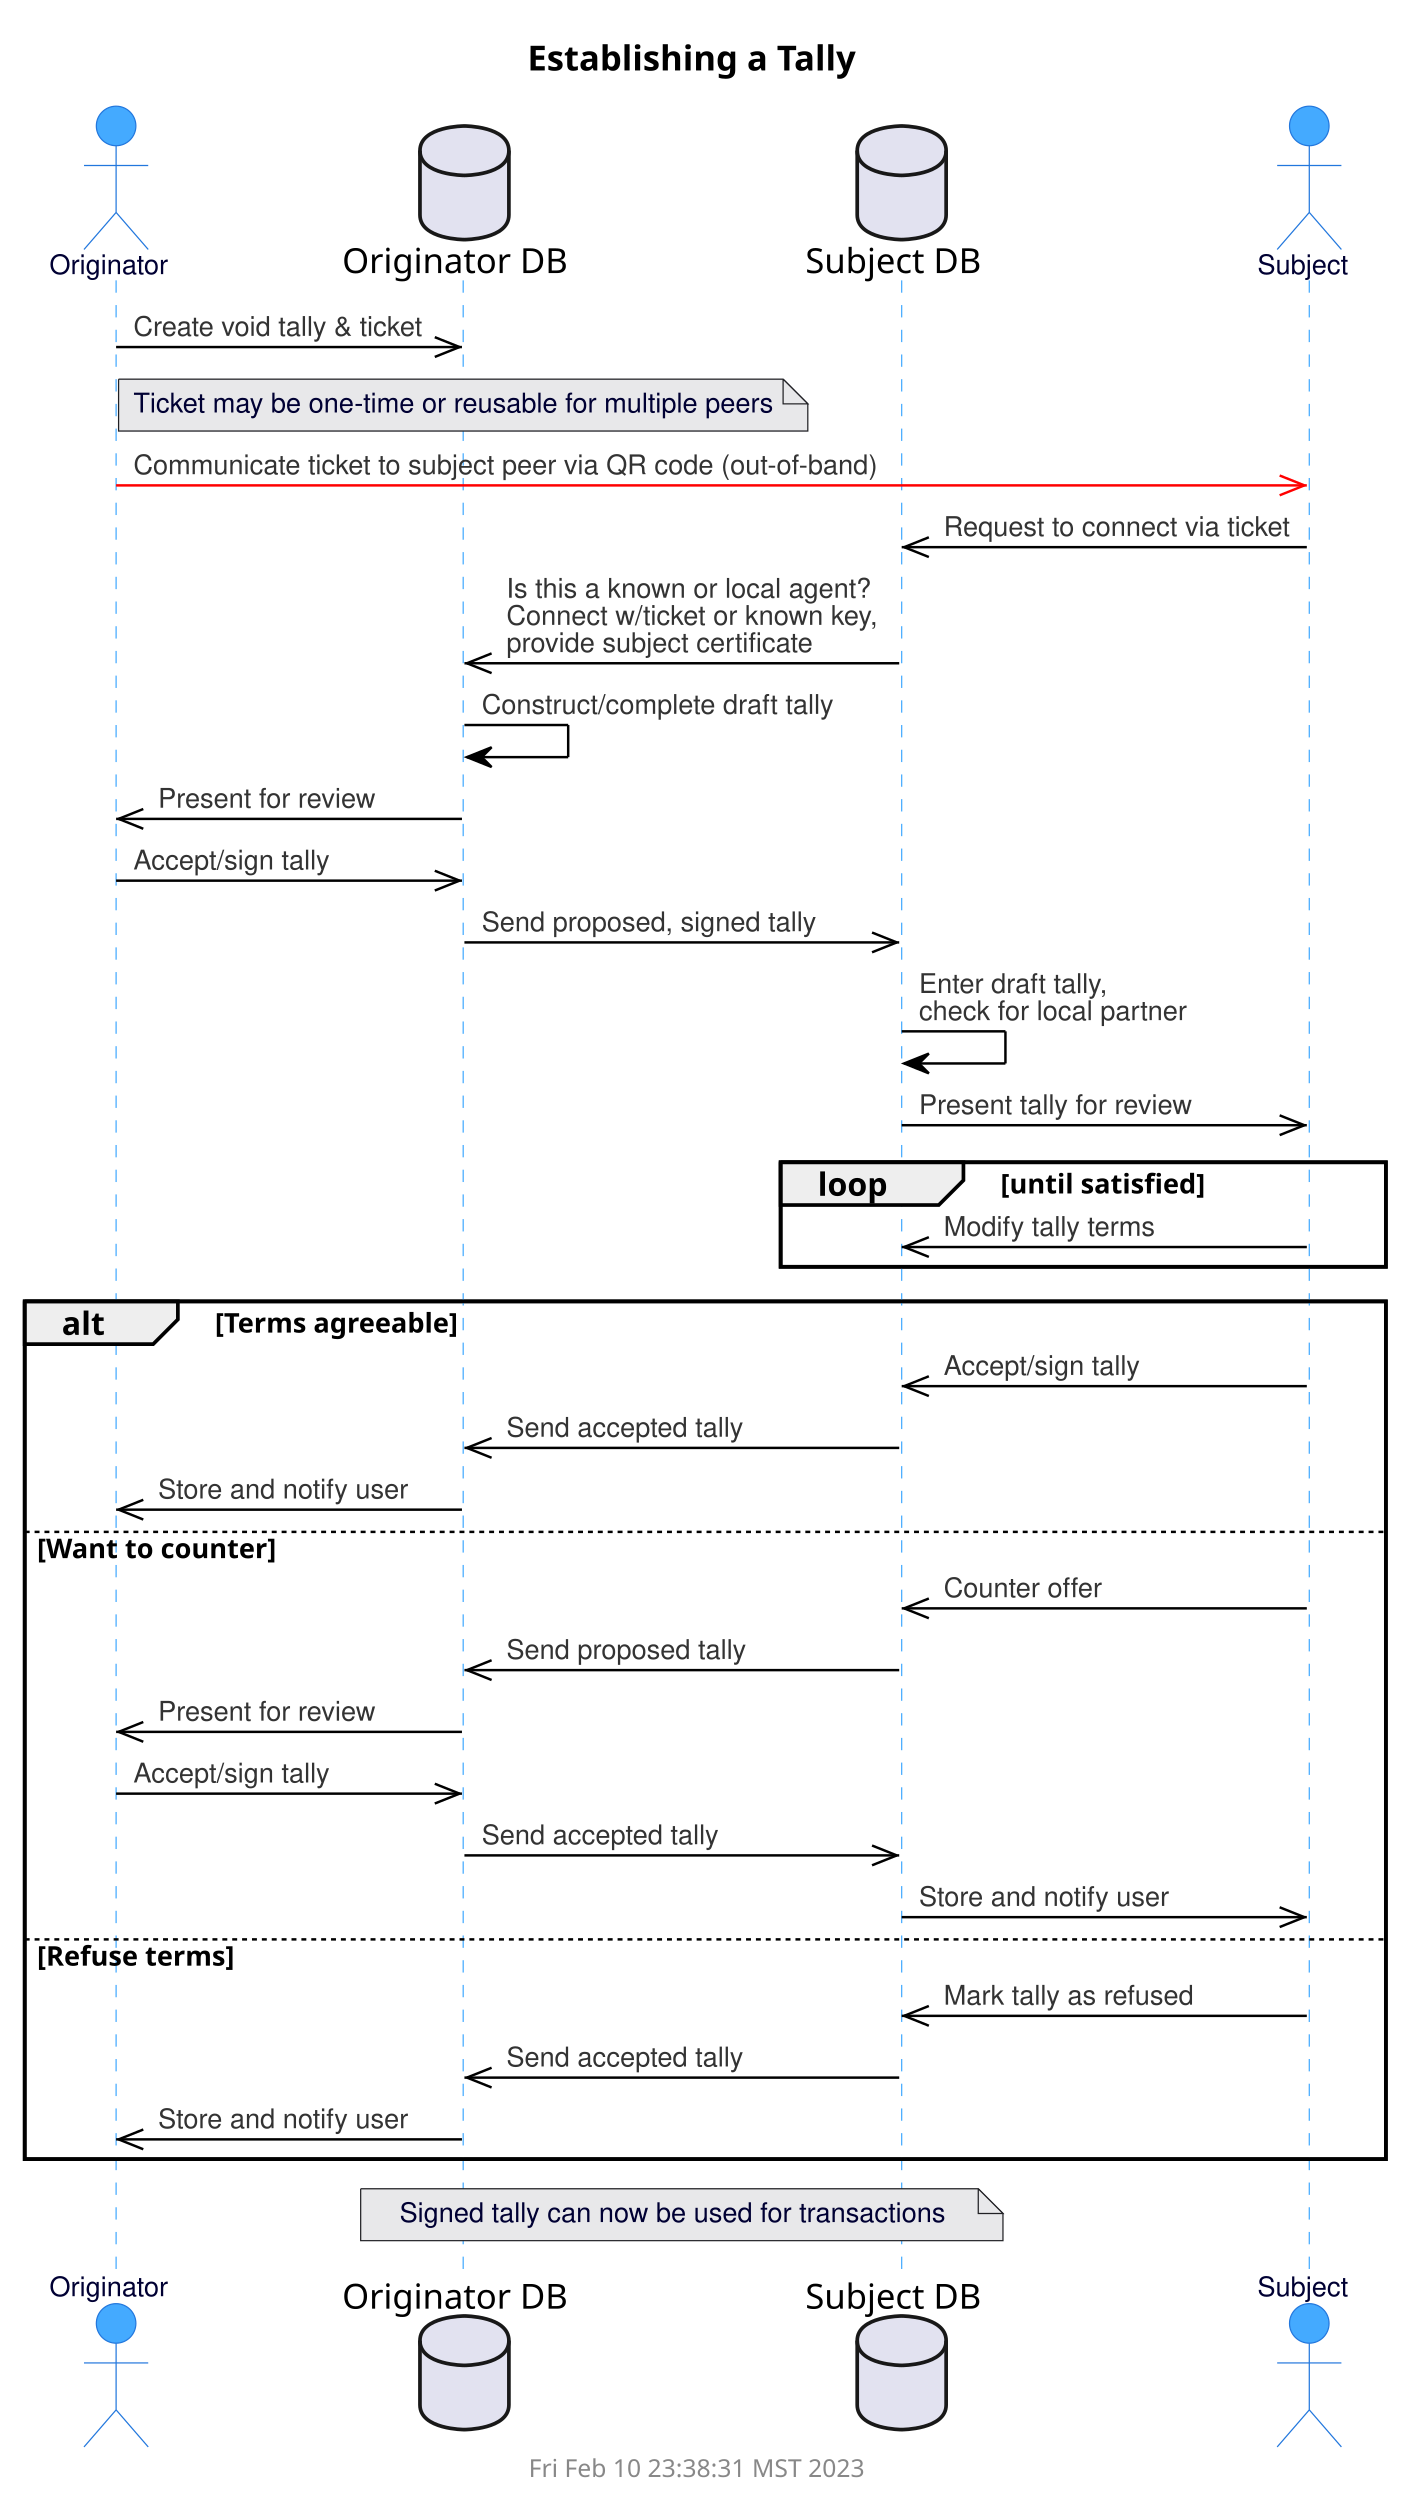
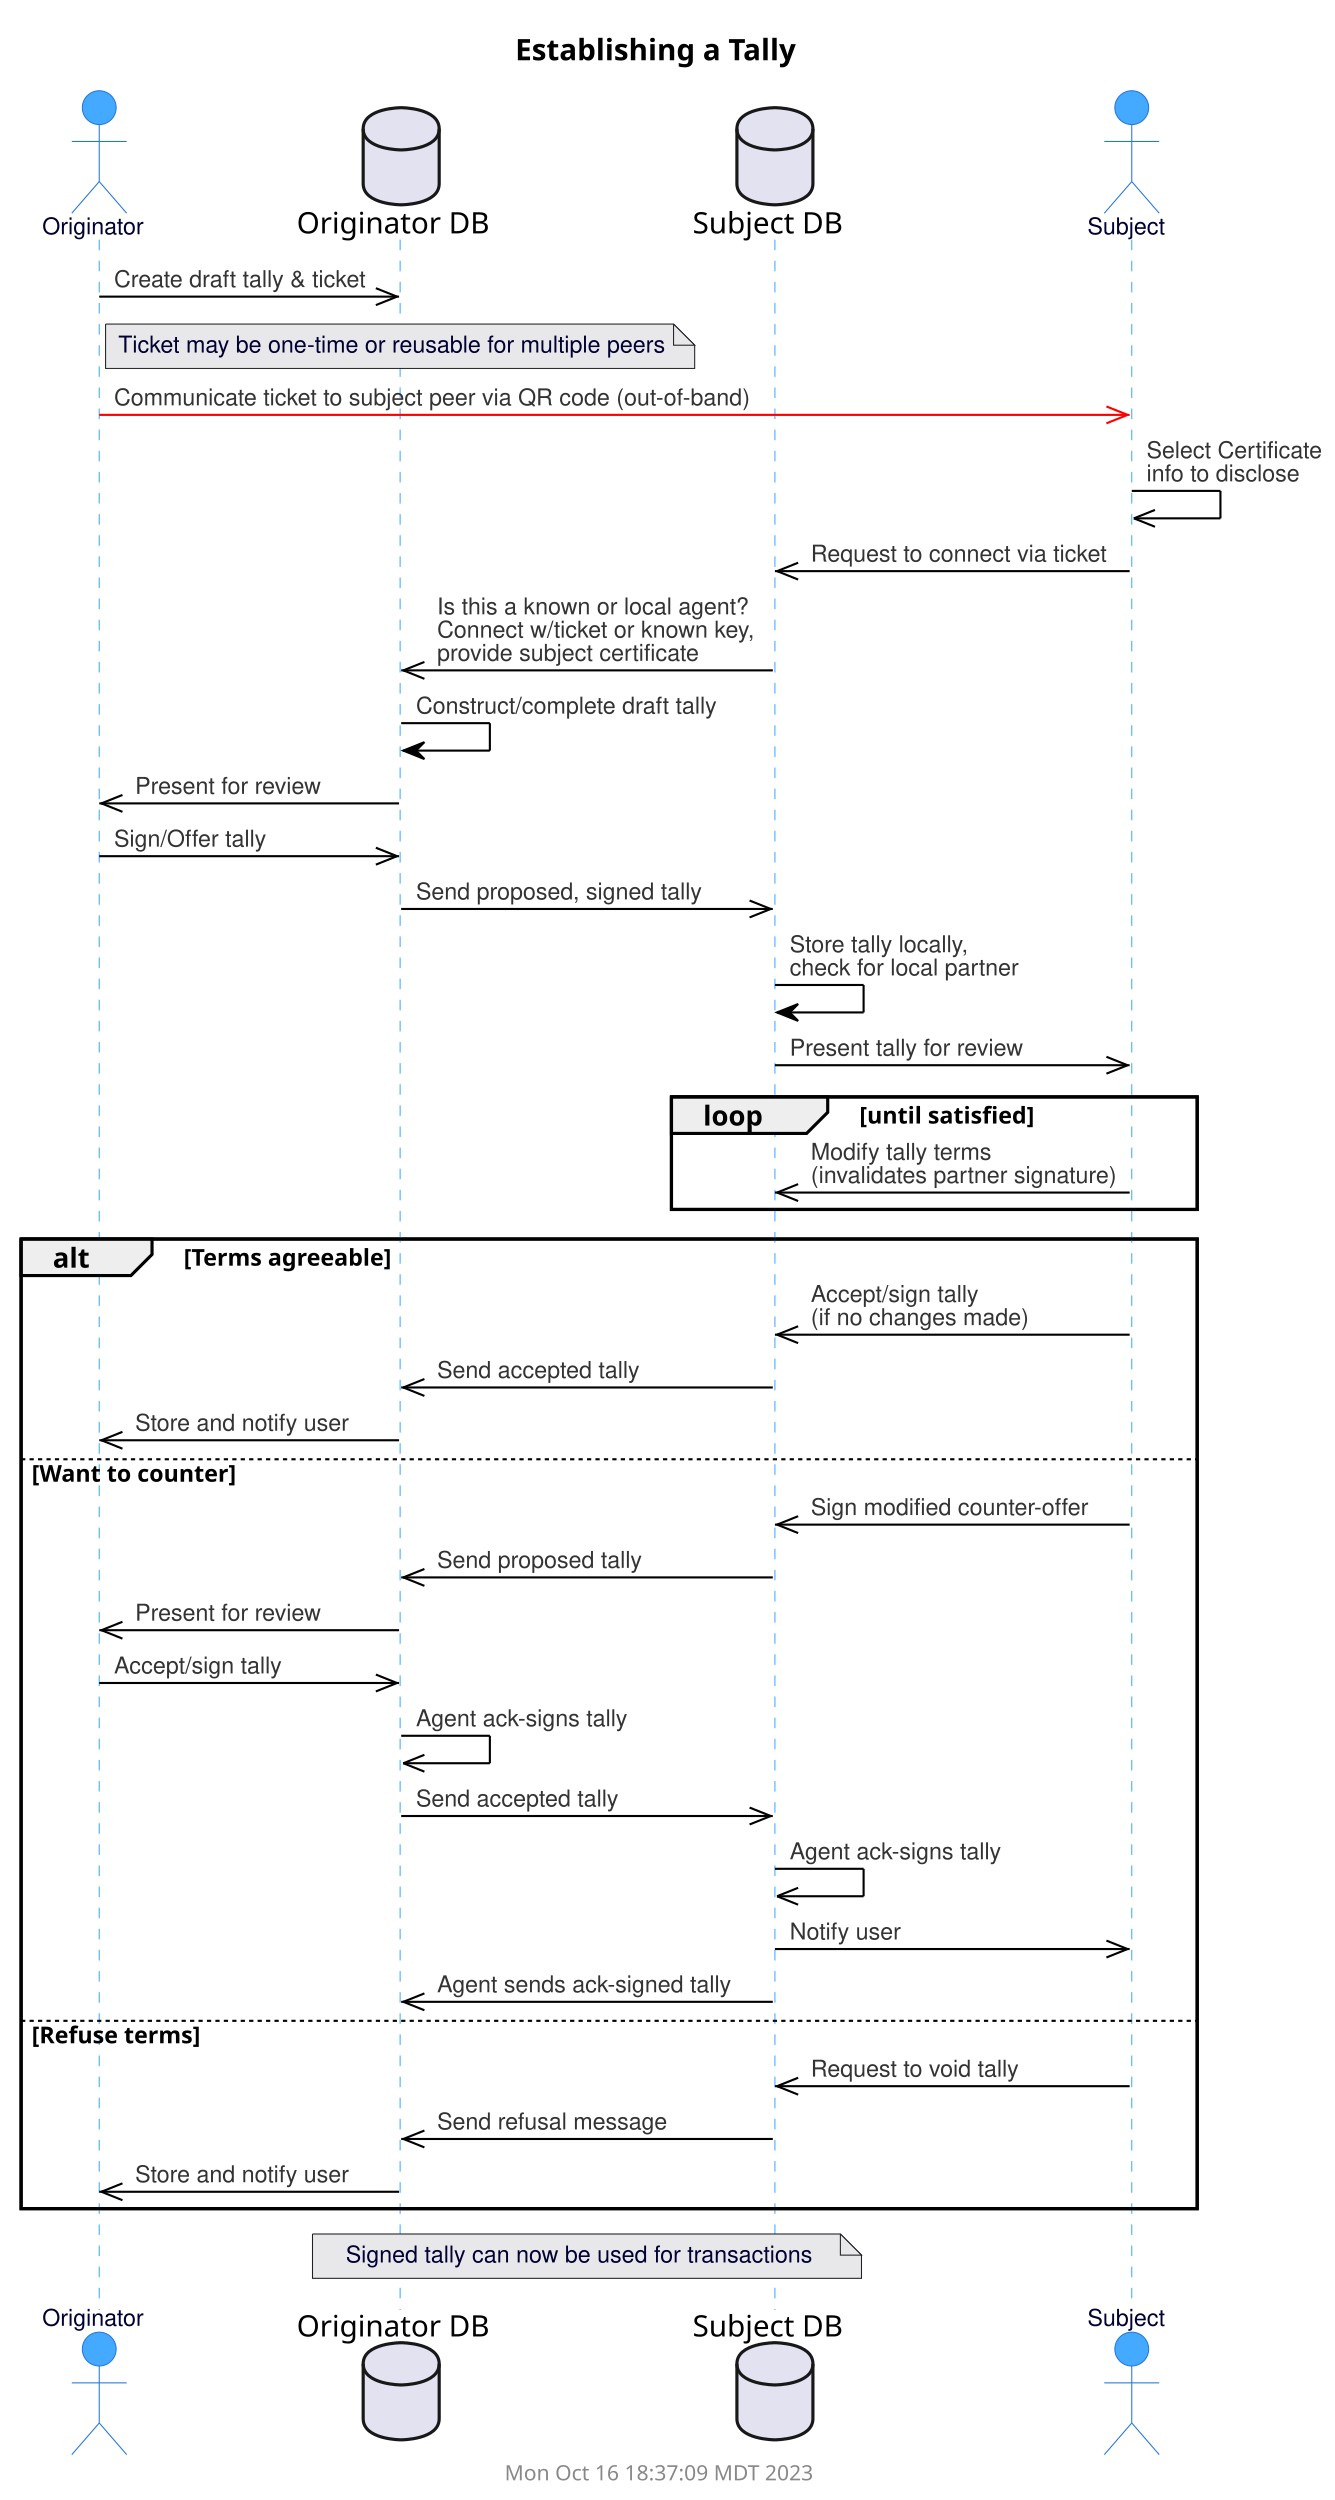
- <svg xmlns="http://www.w3.org/2000/svg" contentStyleType="text/css" height="1012px" preserveAspectRatio="none" style="width:568px;height:1012px;background:#FFFFFF;" version="1.1" viewBox="0 0 568 1012" width="568px" zoomAndPan="magnify">
+ <svg xmlns="http://www.w3.org/2000/svg" contentStyleType="text/css" height="1184px" preserveAspectRatio="none" style="width:632px;height:1184px;background:#FFFFFF;" version="1.1" viewBox="0 0 632 1184" width="632px" zoomAndPan="magnify">
  <defs />
  <g>
-     <text fill="#000000" font-family="sans-serif" font-size="14" font-weight="bold" lengthAdjust="spacing" textLength="143" x="213.5" y="28.535">Establishing a Tally</text>
-     <rect fill="none" height="42.31" style="stroke:#000000;stroke-width:1.5;" width="245" x="316" y="470.488" />
-     <rect fill="none" height="347.221" style="stroke:#000000;stroke-width:1.5;" width="551" x="10" y="526.799" />
-     <line style="stroke:#44AAFF;stroke-width:0.5;stroke-dasharray:5.0,5.0;" x1="47" x2="47" y1="113.488" y2="922.019" />
-     <line style="stroke:#44AAFF;stroke-width:0.5;stroke-dasharray:5.0,5.0;" x1="187.5" x2="187.5" y1="113.488" y2="922.019" />
-     <line style="stroke:#44AAFF;stroke-width:0.5;stroke-dasharray:5.0,5.0;" x1="365" x2="365" y1="113.488" y2="922.019" />
-     <line style="stroke:#44AAFF;stroke-width:0.5;stroke-dasharray:5.0,5.0;" x1="530" x2="530" y1="113.488" y2="922.019" />
+     <text fill="#000000" font-family="sans-serif" font-size="14" font-weight="bold" lengthAdjust="spacing" textLength="143" x="244" y="28.535">Establishing a Tally</text>
+     <rect fill="none" height="53.31" style="stroke:#000000;stroke-width:1.5;" width="249" x="318" y="519.488" />
+     <rect fill="none" height="459.221" style="stroke:#000000;stroke-width:1.5;" width="557" x="10" y="586.799" />
+     <line style="stroke:#44AAFF;stroke-width:0.5;stroke-dasharray:5.0,5.0;" x1="47" x2="47" y1="113.488" y2="1094.02" />
+     <line style="stroke:#44AAFF;stroke-width:0.5;stroke-dasharray:5.0,5.0;" x1="189.5" x2="189.5" y1="113.488" y2="1094.02" />
+     <line style="stroke:#44AAFF;stroke-width:0.5;stroke-dasharray:5.0,5.0;" x1="367" x2="367" y1="113.488" y2="1094.02" />
+     <line style="stroke:#44AAFF;stroke-width:0.5;stroke-dasharray:5.0,5.0;" x1="536" x2="536" y1="113.488" y2="1094.02" />
    <text fill="#000033" font-family="Helvetica" font-size="11" lengthAdjust="spacing" textLength="48" x="20" y="110.959">Originator</text>
    <ellipse cx="47" cy="50.988" fill="#44AAFF" rx="8" ry="8" style="stroke:#2277DD;stroke-width:0.5;" />
    <path d="M47,58.988 L47,85.988 M34,66.988 L60,66.988 M47,85.988 L34,100.988 M47,85.988 L60,100.988 " fill="none" style="stroke:#2277DD;stroke-width:0.5;" />
-     <text fill="#000033" font-family="Helvetica" font-size="11" lengthAdjust="spacing" textLength="48" x="20" y="929.49">Originator</text>
-     <ellipse cx="47" cy="940.519" fill="#44AAFF" rx="8" ry="8" style="stroke:#2277DD;stroke-width:0.5;" />
-     <path d="M47,948.519 L47,975.519 M34,956.519 L60,956.519 M47,975.519 L34,990.519 M47,975.519 L60,990.519 " fill="none" style="stroke:#2277DD;stroke-width:0.5;" />
-     <text fill="#000000" font-family="sans-serif" font-size="14" lengthAdjust="spacing" textLength="93" x="138.5" y="110.535">Originator DB</text>
-     <path d="M170,61 C170,51 188,51 188,51 C188,51 206,51 206,61 L206,87 C206,97 188,97 188,97 C188,97 170,97 170,87 L170,61 " fill="#E2E2F0" style="stroke:#181818;stroke-width:1.5;" />
-     <path d="M170,61 C170,71 188,71 188,71 C188,71 206,71 206,61 " fill="none" style="stroke:#181818;stroke-width:1.5;" />
-     <text fill="#000000" font-family="sans-serif" font-size="14" lengthAdjust="spacing" textLength="93" x="138.5" y="934.555">Originator DB</text>
-     <path d="M170,947.508 C170,937.508 188,937.508 188,937.508 C188,937.508 206,937.508 206,947.508 L206,973.508 C206,983.508 188,983.508 188,983.508 C188,983.508 170,983.508 170,973.508 L170,947.508 " fill="#E2E2F0" style="stroke:#181818;stroke-width:1.5;" />
-     <path d="M170,947.508 C170,957.508 188,957.508 188,957.508 C188,957.508 206,957.508 206,947.508 " fill="none" style="stroke:#181818;stroke-width:1.5;" />
-     <text fill="#000000" font-family="sans-serif" font-size="14" lengthAdjust="spacing" textLength="72" x="326" y="110.535">Subject DB</text>
-     <path d="M347,61 C347,51 365,51 365,51 C365,51 383,51 383,61 L383,87 C383,97 365,97 365,97 C365,97 347,97 347,87 L347,61 " fill="#E2E2F0" style="stroke:#181818;stroke-width:1.5;" />
-     <path d="M347,61 C347,71 365,71 365,71 C365,71 383,71 383,61 " fill="none" style="stroke:#181818;stroke-width:1.5;" />
-     <text fill="#000000" font-family="sans-serif" font-size="14" lengthAdjust="spacing" textLength="72" x="326" y="934.555">Subject DB</text>
-     <path d="M347,947.508 C347,937.508 365,937.508 365,937.508 C365,937.508 383,937.508 383,947.508 L383,973.508 C383,983.508 365,983.508 365,983.508 C365,983.508 347,983.508 347,973.508 L347,947.508 " fill="#E2E2F0" style="stroke:#181818;stroke-width:1.5;" />
-     <path d="M347,947.508 C347,957.508 365,957.508 365,957.508 C365,957.508 383,957.508 383,947.508 " fill="none" style="stroke:#181818;stroke-width:1.5;" />
-     <text fill="#000033" font-family="Helvetica" font-size="11" lengthAdjust="spacing" textLength="36" x="509" y="110.959">Subject</text>
-     <ellipse cx="530" cy="50.988" fill="#44AAFF" rx="8" ry="8" style="stroke:#2277DD;stroke-width:0.5;" />
-     <path d="M530,58.988 L530,85.988 M517,66.988 L543,66.988 M530,85.988 L517,100.988 M530,85.988 L543,100.988 " fill="none" style="stroke:#2277DD;stroke-width:0.5;" />
-     <text fill="#000033" font-family="Helvetica" font-size="11" lengthAdjust="spacing" textLength="36" x="509" y="929.49">Subject</text>
-     <ellipse cx="530" cy="940.519" fill="#44AAFF" rx="8" ry="8" style="stroke:#2277DD;stroke-width:0.5;" />
-     <path d="M530,948.519 L530,975.519 M517,956.519 L543,956.519 M530,975.519 L517,990.519 M530,975.519 L543,990.519 " fill="none" style="stroke:#2277DD;stroke-width:0.5;" />
-     <line style="stroke:#000000;stroke-width:1.0;" x1="186" x2="176" y1="140.488" y2="136.488" />
-     <line style="stroke:#000000;stroke-width:1.0;" x1="186" x2="176" y1="140.488" y2="144.488" />
-     <line style="stroke:#000000;stroke-width:1.0;" x1="47" x2="187" y1="140.488" y2="140.488" />
-     <text fill="#333333" font-family="Helvetica" font-size="11" lengthAdjust="spacing" textLength="117" x="54" y="135.958">Create void tally &amp; ticket</text>
-     <path d="M48,153.488 L48,174.488 L327,174.488 L327,163.488 L317,153.488 L48,153.488 " fill="#E8E8EA" style="stroke:#202024;stroke-width:0.5;" />
-     <path d="M317,153.488 L317,163.488 L327,163.488 L317,153.488 " fill="#E8E8EA" style="stroke:#202024;stroke-width:0.5;" />
-     <text fill="#000033" font-family="Helvetica" font-size="11" lengthAdjust="spacing" textLength="258" x="54" y="166.958">Ticket may be one-time or reusable for multiple peers</text>
-     <line style="stroke:#FF0000;stroke-width:1.0;" x1="528" x2="518" y1="196.488" y2="192.488" />
-     <line style="stroke:#FF0000;stroke-width:1.0;" x1="528" x2="518" y1="196.488" y2="200.488" />
-     <line style="stroke:#FF0000;stroke-width:1.0;" x1="47" x2="529" y1="196.488" y2="196.488" />
+     <text fill="#000033" font-family="Helvetica" font-size="11" lengthAdjust="spacing" textLength="48" x="20" y="1101.49">Originator</text>
+     <ellipse cx="47" cy="1112.52" fill="#44AAFF" rx="8" ry="8" style="stroke:#2277DD;stroke-width:0.5;" />
+     <path d="M47,1120.52 L47,1147.52 M34,1128.52 L60,1128.52 M47,1147.52 L34,1162.52 M47,1147.52 L60,1162.52 " fill="none" style="stroke:#2277DD;stroke-width:0.5;" />
+     <text fill="#000000" font-family="sans-serif" font-size="14" lengthAdjust="spacing" textLength="93" x="140.5" y="110.535">Originator DB</text>
+     <path d="M172,61 C172,51 190,51 190,51 C190,51 208,51 208,61 L208,87 C208,97 190,97 190,97 C190,97 172,97 172,87 L172,61 " fill="#E2E2F0" style="stroke:#181818;stroke-width:1.5;" />
+     <path d="M172,61 C172,71 190,71 190,71 C190,71 208,71 208,61 " fill="none" style="stroke:#181818;stroke-width:1.5;" />
+     <text fill="#000000" font-family="sans-serif" font-size="14" lengthAdjust="spacing" textLength="93" x="140.5" y="1106.555">Originator DB</text>
+     <path d="M172,1119.508 C172,1109.508 190,1109.508 190,1109.508 C190,1109.508 208,1109.508 208,1119.508 L208,1145.508 C208,1155.508 190,1155.508 190,1155.508 C190,1155.508 172,1155.508 172,1145.508 L172,1119.508 " fill="#E2E2F0" style="stroke:#181818;stroke-width:1.5;" />
+     <path d="M172,1119.508 C172,1129.508 190,1129.508 190,1129.508 C190,1129.508 208,1129.508 208,1119.508 " fill="none" style="stroke:#181818;stroke-width:1.5;" />
+     <text fill="#000000" font-family="sans-serif" font-size="14" lengthAdjust="spacing" textLength="72" x="328" y="110.535">Subject DB</text>
+     <path d="M349,61 C349,51 367,51 367,51 C367,51 385,51 385,61 L385,87 C385,97 367,97 367,97 C367,97 349,97 349,87 L349,61 " fill="#E2E2F0" style="stroke:#181818;stroke-width:1.5;" />
+     <path d="M349,61 C349,71 367,71 367,71 C367,71 385,71 385,61 " fill="none" style="stroke:#181818;stroke-width:1.5;" />
+     <text fill="#000000" font-family="sans-serif" font-size="14" lengthAdjust="spacing" textLength="72" x="328" y="1106.555">Subject DB</text>
+     <path d="M349,1119.508 C349,1109.508 367,1109.508 367,1109.508 C367,1109.508 385,1109.508 385,1119.508 L385,1145.508 C385,1155.508 367,1155.508 367,1155.508 C367,1155.508 349,1155.508 349,1145.508 L349,1119.508 " fill="#E2E2F0" style="stroke:#181818;stroke-width:1.5;" />
+     <path d="M349,1119.508 C349,1129.508 367,1129.508 367,1129.508 C367,1129.508 385,1129.508 385,1119.508 " fill="none" style="stroke:#181818;stroke-width:1.5;" />
+     <text fill="#000033" font-family="Helvetica" font-size="11" lengthAdjust="spacing" textLength="36" x="515" y="110.959">Subject</text>
+     <ellipse cx="536" cy="50.988" fill="#44AAFF" rx="8" ry="8" style="stroke:#2277DD;stroke-width:0.5;" />
+     <path d="M536,58.988 L536,85.988 M523,66.988 L549,66.988 M536,85.988 L523,100.988 M536,85.988 L549,100.988 " fill="none" style="stroke:#2277DD;stroke-width:0.5;" />
+     <text fill="#000033" font-family="Helvetica" font-size="11" lengthAdjust="spacing" textLength="36" x="515" y="1101.49">Subject</text>
+     <ellipse cx="536" cy="1112.52" fill="#44AAFF" rx="8" ry="8" style="stroke:#2277DD;stroke-width:0.5;" />
+     <path d="M536,1120.52 L536,1147.52 M523,1128.52 L549,1128.52 M536,1147.52 L523,1162.52 M536,1147.52 L549,1162.52 " fill="none" style="stroke:#2277DD;stroke-width:0.5;" />
+     <line style="stroke:#000000;stroke-width:1.0;" x1="188" x2="178" y1="140.488" y2="136.488" />
+     <line style="stroke:#000000;stroke-width:1.0;" x1="188" x2="178" y1="140.488" y2="144.488" />
+     <line style="stroke:#000000;stroke-width:1.0;" x1="47" x2="189" y1="140.488" y2="140.488" />
+     <text fill="#333333" font-family="Helvetica" font-size="11" lengthAdjust="spacing" textLength="119" x="54" y="135.958">Create draft tally &amp; ticket</text>
+     <path d="M50,153.488 L50,174.488 L329,174.488 L329,163.488 L319,153.488 L50,153.488 " fill="#E8E8EA" style="stroke:#202024;stroke-width:0.5;" />
+     <path d="M319,153.488 L319,163.488 L329,163.488 L319,153.488 " fill="#E8E8EA" style="stroke:#202024;stroke-width:0.5;" />
+     <text fill="#000033" font-family="Helvetica" font-size="11" lengthAdjust="spacing" textLength="258" x="56" y="166.958">Ticket may be one-time or reusable for multiple peers</text>
+     <line style="stroke:#FF0000;stroke-width:1.0;" x1="534" x2="524" y1="196.488" y2="192.488" />
+     <line style="stroke:#FF0000;stroke-width:1.0;" x1="534" x2="524" y1="196.488" y2="200.488" />
+     <line style="stroke:#FF0000;stroke-width:1.0;" x1="47" x2="535" y1="196.488" y2="196.488" />
    <text fill="#333333" font-family="Helvetica" font-size="11" lengthAdjust="spacing" textLength="302" x="54" y="191.958">Communicate ticket to subject peer via QR code (out-of-band)</text>
-     <line style="stroke:#000000;stroke-width:1.0;" x1="366" x2="376" y1="221.488" y2="217.488" />
-     <line style="stroke:#000000;stroke-width:1.0;" x1="366" x2="376" y1="221.488" y2="225.488" />
-     <line style="stroke:#000000;stroke-width:1.0;" x1="365" x2="529" y1="221.488" y2="221.488" />
-     <text fill="#333333" font-family="Helvetica" font-size="11" lengthAdjust="spacing" textLength="141" x="382" y="216.958">Request to connect via ticket</text>
-     <line style="stroke:#000000;stroke-width:1.0;" x1="189" x2="199" y1="268.488" y2="264.488" />
-     <line style="stroke:#000000;stroke-width:1.0;" x1="189" x2="199" y1="268.488" y2="272.488" />
-     <line style="stroke:#000000;stroke-width:1.0;" x1="188" x2="364" y1="268.488" y2="268.488" />
-     <text fill="#333333" font-family="Helvetica" font-size="11" lengthAdjust="spacing" textLength="147" x="205" y="241.958">Is this a known or local agent?</text>
-     <text fill="#333333" font-family="Helvetica" font-size="11" lengthAdjust="spacing" textLength="153" x="205" y="252.958">Connect w/ticket or known key,</text>
-     <text fill="#333333" font-family="Helvetica" font-size="11" lengthAdjust="spacing" textLength="124" x="205" y="263.959">provide subject certificate</text>
-     <line style="stroke:#000000;stroke-width:1.0;" x1="188" x2="230" y1="293.488" y2="293.488" />
-     <line style="stroke:#000000;stroke-width:1.0;" x1="230" x2="230" y1="293.488" y2="306.488" />
-     <line style="stroke:#000000;stroke-width:1.0;" x1="189" x2="230" y1="306.488" y2="306.488" />
-     <polygon fill="#000000" points="199,302.488,189,306.488,199,310.488,195,306.488" style="stroke:#000000;stroke-width:1.0;" />
-     <text fill="#333333" font-family="Helvetica" font-size="11" lengthAdjust="spacing" textLength="142" x="195" y="288.959">Construct/complete draft tally</text>
-     <line style="stroke:#000000;stroke-width:1.0;" x1="48" x2="58" y1="331.488" y2="327.488" />
-     <line style="stroke:#000000;stroke-width:1.0;" x1="48" x2="58" y1="331.488" y2="335.488" />
-     <line style="stroke:#000000;stroke-width:1.0;" x1="47" x2="187" y1="331.488" y2="331.488" />
-     <text fill="#333333" font-family="Helvetica" font-size="11" lengthAdjust="spacing" textLength="89" x="64" y="326.959">Present for review</text>
-     <line style="stroke:#000000;stroke-width:1.0;" x1="186" x2="176" y1="356.488" y2="352.488" />
-     <line style="stroke:#000000;stroke-width:1.0;" x1="186" x2="176" y1="356.488" y2="360.488" />
-     <line style="stroke:#000000;stroke-width:1.0;" x1="47" x2="187" y1="356.488" y2="356.488" />
-     <text fill="#333333" font-family="Helvetica" font-size="11" lengthAdjust="spacing" textLength="79" x="54" y="351.959">Accept/sign tally</text>
-     <line style="stroke:#000000;stroke-width:1.0;" x1="363" x2="353" y1="381.488" y2="377.488" />
-     <line style="stroke:#000000;stroke-width:1.0;" x1="363" x2="353" y1="381.488" y2="385.488" />
-     <line style="stroke:#000000;stroke-width:1.0;" x1="188" x2="364" y1="381.488" y2="381.488" />
-     <text fill="#333333" font-family="Helvetica" font-size="11" lengthAdjust="spacing" textLength="134" x="195" y="376.959">Send proposed, signed tally</text>
-     <line style="stroke:#000000;stroke-width:1.0;" x1="365" x2="407" y1="417.488" y2="417.488" />
-     <line style="stroke:#000000;stroke-width:1.0;" x1="407" x2="407" y1="417.488" y2="430.488" />
-     <line style="stroke:#000000;stroke-width:1.0;" x1="366" x2="407" y1="430.488" y2="430.488" />
-     <polygon fill="#000000" points="376,426.488,366,430.488,376,434.488,372,430.488" style="stroke:#000000;stroke-width:1.0;" />
-     <text fill="#333333" font-family="Helvetica" font-size="11" lengthAdjust="spacing" textLength="76" x="372" y="401.959">Enter draft tally,</text>
-     <text fill="#333333" font-family="Helvetica" font-size="11" lengthAdjust="spacing" textLength="109" x="372" y="412.959">check for local partner</text>
-     <line style="stroke:#000000;stroke-width:1.0;" x1="528" x2="518" y1="455.488" y2="451.488" />
-     <line style="stroke:#000000;stroke-width:1.0;" x1="528" x2="518" y1="455.488" y2="459.488" />
-     <line style="stroke:#000000;stroke-width:1.0;" x1="365" x2="529" y1="455.488" y2="455.488" />
-     <text fill="#333333" font-family="Helvetica" font-size="11" lengthAdjust="spacing" textLength="111" x="372" y="450.959">Present tally for review</text>
-     <path d="M316,470.488 L390,470.488 L390,477.799 L380,487.799 L316,487.799 L316,470.488 " fill="#EEEEEE" style="stroke:#000000;stroke-width:1.5;" />
-     <rect fill="none" height="42.31" style="stroke:#000000;stroke-width:1.5;" width="245" x="316" y="470.488" />
-     <text fill="#000000" font-family="sans-serif" font-size="13" font-weight="bold" lengthAdjust="spacing" textLength="29" x="331" y="484.057">loop</text>
-     <text fill="#000000" font-family="sans-serif" font-size="11" font-weight="bold" lengthAdjust="spacing" textLength="86" x="405" y="483.123">[until satisfied]</text>
-     <line style="stroke:#000000;stroke-width:1.0;" x1="366" x2="376" y1="504.799" y2="500.799" />
-     <line style="stroke:#000000;stroke-width:1.0;" x1="366" x2="376" y1="504.799" y2="508.799" />
-     <line style="stroke:#000000;stroke-width:1.0;" x1="365" x2="529" y1="504.799" y2="504.799" />
-     <text fill="#333333" font-family="Helvetica" font-size="11" lengthAdjust="spacing" textLength="85" x="382" y="500.269">Modify tally terms</text>
-     <path d="M10,526.799 L72,526.799 L72,534.109 L62,544.109 L10,544.109 L10,526.799 " fill="#EEEEEE" style="stroke:#000000;stroke-width:1.5;" />
-     <rect fill="none" height="347.221" style="stroke:#000000;stroke-width:1.5;" width="551" x="10" y="526.799" />
-     <text fill="#000000" font-family="sans-serif" font-size="13" font-weight="bold" lengthAdjust="spacing" textLength="17" x="25" y="540.367">alt</text>
-     <text fill="#000000" font-family="sans-serif" font-size="11" font-weight="bold" lengthAdjust="spacing" textLength="101" x="87" y="539.434">[Terms agreeable]</text>
-     <line style="stroke:#000000;stroke-width:1.0;" x1="366" x2="376" y1="561.109" y2="557.109" />
-     <line style="stroke:#000000;stroke-width:1.0;" x1="366" x2="376" y1="561.109" y2="565.109" />
-     <line style="stroke:#000000;stroke-width:1.0;" x1="365" x2="529" y1="561.109" y2="561.109" />
-     <text fill="#333333" font-family="Helvetica" font-size="11" lengthAdjust="spacing" textLength="79" x="382" y="556.58">Accept/sign tally</text>
-     <line style="stroke:#000000;stroke-width:1.0;" x1="189" x2="199" y1="586.109" y2="582.109" />
-     <line style="stroke:#000000;stroke-width:1.0;" x1="189" x2="199" y1="586.109" y2="590.109" />
-     <line style="stroke:#000000;stroke-width:1.0;" x1="188" x2="364" y1="586.109" y2="586.109" />
-     <text fill="#333333" font-family="Helvetica" font-size="11" lengthAdjust="spacing" textLength="95" x="205" y="581.58">Send accepted tally</text>
-     <line style="stroke:#000000;stroke-width:1.0;" x1="48" x2="58" y1="611.109" y2="607.109" />
-     <line style="stroke:#000000;stroke-width:1.0;" x1="48" x2="58" y1="611.109" y2="615.109" />
-     <line style="stroke:#000000;stroke-width:1.0;" x1="47" x2="187" y1="611.109" y2="611.109" />
-     <text fill="#333333" font-family="Helvetica" font-size="11" lengthAdjust="spacing" textLength="101" x="64" y="606.58">Store and notify user</text>
-     <line style="stroke:#000000;stroke-width:1.0;stroke-dasharray:2.0,2.0;" x1="10" x2="561" y1="620.109" y2="620.109" />
-     <text fill="#000000" font-family="sans-serif" font-size="11" font-weight="bold" lengthAdjust="spacing" textLength="96" x="15" y="630.744">[Want to counter]</text>
-     <line style="stroke:#000000;stroke-width:1.0;" x1="366" x2="376" y1="651.064" y2="647.064" />
-     <line style="stroke:#000000;stroke-width:1.0;" x1="366" x2="376" y1="651.064" y2="655.064" />
-     <line style="stroke:#000000;stroke-width:1.0;" x1="365" x2="529" y1="651.064" y2="651.064" />
-     <text fill="#333333" font-family="Helvetica" font-size="11" lengthAdjust="spacing" textLength="64" x="382" y="646.535">Counter offer</text>
-     <line style="stroke:#000000;stroke-width:1.0;" x1="189" x2="199" y1="676.064" y2="672.064" />
-     <line style="stroke:#000000;stroke-width:1.0;" x1="189" x2="199" y1="676.064" y2="680.064" />
-     <line style="stroke:#000000;stroke-width:1.0;" x1="188" x2="364" y1="676.064" y2="676.064" />
-     <text fill="#333333" font-family="Helvetica" font-size="11" lengthAdjust="spacing" textLength="96" x="205" y="671.535">Send proposed tally</text>
-     <line style="stroke:#000000;stroke-width:1.0;" x1="48" x2="58" y1="701.064" y2="697.064" />
-     <line style="stroke:#000000;stroke-width:1.0;" x1="48" x2="58" y1="701.064" y2="705.064" />
-     <line style="stroke:#000000;stroke-width:1.0;" x1="47" x2="187" y1="701.064" y2="701.064" />
-     <text fill="#333333" font-family="Helvetica" font-size="11" lengthAdjust="spacing" textLength="89" x="64" y="696.535">Present for review</text>
-     <line style="stroke:#000000;stroke-width:1.0;" x1="186" x2="176" y1="726.064" y2="722.064" />
-     <line style="stroke:#000000;stroke-width:1.0;" x1="186" x2="176" y1="726.064" y2="730.064" />
-     <line style="stroke:#000000;stroke-width:1.0;" x1="47" x2="187" y1="726.064" y2="726.064" />
-     <text fill="#333333" font-family="Helvetica" font-size="11" lengthAdjust="spacing" textLength="79" x="54" y="721.535">Accept/sign tally</text>
-     <line style="stroke:#000000;stroke-width:1.0;" x1="363" x2="353" y1="751.064" y2="747.064" />
-     <line style="stroke:#000000;stroke-width:1.0;" x1="363" x2="353" y1="751.064" y2="755.064" />
-     <line style="stroke:#000000;stroke-width:1.0;" x1="188" x2="364" y1="751.064" y2="751.064" />
-     <text fill="#333333" font-family="Helvetica" font-size="11" lengthAdjust="spacing" textLength="95" x="195" y="746.535">Send accepted tally</text>
-     <line style="stroke:#000000;stroke-width:1.0;" x1="528" x2="518" y1="776.064" y2="772.064" />
-     <line style="stroke:#000000;stroke-width:1.0;" x1="528" x2="518" y1="776.064" y2="780.064" />
-     <line style="stroke:#000000;stroke-width:1.0;" x1="365" x2="529" y1="776.064" y2="776.064" />
-     <text fill="#333333" font-family="Helvetica" font-size="11" lengthAdjust="spacing" textLength="101" x="372" y="771.535">Store and notify user</text>
-     <line style="stroke:#000000;stroke-width:1.0;stroke-dasharray:2.0,2.0;" x1="10" x2="561" y1="785.064" y2="785.064" />
-     <text fill="#000000" font-family="sans-serif" font-size="11" font-weight="bold" lengthAdjust="spacing" textLength="82" x="15" y="795.699">[Refuse terms]</text>
-     <line style="stroke:#000000;stroke-width:1.0;" x1="366" x2="376" y1="816.019" y2="812.019" />
-     <line style="stroke:#000000;stroke-width:1.0;" x1="366" x2="376" y1="816.019" y2="820.019" />
-     <line style="stroke:#000000;stroke-width:1.0;" x1="365" x2="529" y1="816.019" y2="816.019" />
-     <text fill="#333333" font-family="Helvetica" font-size="11" lengthAdjust="spacing" textLength="102" x="382" y="811.49">Mark tally as refused</text>
-     <line style="stroke:#000000;stroke-width:1.0;" x1="189" x2="199" y1="841.019" y2="837.019" />
-     <line style="stroke:#000000;stroke-width:1.0;" x1="189" x2="199" y1="841.019" y2="845.019" />
-     <line style="stroke:#000000;stroke-width:1.0;" x1="188" x2="364" y1="841.019" y2="841.019" />
-     <text fill="#333333" font-family="Helvetica" font-size="11" lengthAdjust="spacing" textLength="95" x="205" y="836.49">Send accepted tally</text>
-     <line style="stroke:#000000;stroke-width:1.0;" x1="48" x2="58" y1="866.019" y2="862.019" />
-     <line style="stroke:#000000;stroke-width:1.0;" x1="48" x2="58" y1="866.019" y2="870.019" />
-     <line style="stroke:#000000;stroke-width:1.0;" x1="47" x2="187" y1="866.019" y2="866.019" />
-     <text fill="#333333" font-family="Helvetica" font-size="11" lengthAdjust="spacing" textLength="101" x="64" y="861.49">Store and notify user</text>
-     <path d="M146,886.019 L146,907.019 L406,907.019 L406,896.019 L396,886.019 L146,886.019 " fill="#E8E8EA" style="stroke:#202024;stroke-width:0.5;" />
-     <path d="M396,886.019 L396,896.019 L406,896.019 L396,886.019 " fill="#E8E8EA" style="stroke:#202024;stroke-width:0.5;" />
-     <text fill="#000033" font-family="Helvetica" font-size="11" lengthAdjust="spacing" textLength="220" x="161.75" y="899.49">Signed tally can now be used for transactions</text>
-     <text fill="#888888" font-family="sans-serif" font-size="10" lengthAdjust="spacing" textLength="142" x="214" y="1002.688">Fri Feb 10 23:38:31 MST 2023</text>
+     <line style="stroke:#000000;stroke-width:1.0;" x1="536" x2="578" y1="232.488" y2="232.488" />
+     <line style="stroke:#000000;stroke-width:1.0;" x1="578" x2="578" y1="232.488" y2="245.488" />
+     <line style="stroke:#000000;stroke-width:1.0;" x1="537" x2="578" y1="245.488" y2="245.488" />
+     <line style="stroke:#000000;stroke-width:1.0;" x1="537" x2="547" y1="245.488" y2="241.488" />
+     <line style="stroke:#000000;stroke-width:1.0;" x1="537" x2="547" y1="245.488" y2="249.488" />
+     <text fill="#333333" font-family="Helvetica" font-size="11" lengthAdjust="spacing" textLength="82" x="543" y="216.958">Select Certificate</text>
+     <text fill="#333333" font-family="Helvetica" font-size="11" lengthAdjust="spacing" textLength="72" x="543" y="227.958">info to disclose</text>
+     <line style="stroke:#000000;stroke-width:1.0;" x1="368" x2="378" y1="270.488" y2="266.488" />
+     <line style="stroke:#000000;stroke-width:1.0;" x1="368" x2="378" y1="270.488" y2="274.488" />
+     <line style="stroke:#000000;stroke-width:1.0;" x1="367" x2="535" y1="270.488" y2="270.488" />
+     <text fill="#333333" font-family="Helvetica" font-size="11" lengthAdjust="spacing" textLength="141" x="384" y="265.959">Request to connect via ticket</text>
+     <line style="stroke:#000000;stroke-width:1.0;" x1="191" x2="201" y1="317.488" y2="313.488" />
+     <line style="stroke:#000000;stroke-width:1.0;" x1="191" x2="201" y1="317.488" y2="321.488" />
+     <line style="stroke:#000000;stroke-width:1.0;" x1="190" x2="366" y1="317.488" y2="317.488" />
+     <text fill="#333333" font-family="Helvetica" font-size="11" lengthAdjust="spacing" textLength="147" x="207" y="290.959">Is this a known or local agent?</text>
+     <text fill="#333333" font-family="Helvetica" font-size="11" lengthAdjust="spacing" textLength="153" x="207" y="301.959">Connect w/ticket or known key,</text>
+     <text fill="#333333" font-family="Helvetica" font-size="11" lengthAdjust="spacing" textLength="124" x="207" y="312.959">provide subject certificate</text>
+     <line style="stroke:#000000;stroke-width:1.0;" x1="190" x2="232" y1="342.488" y2="342.488" />
+     <line style="stroke:#000000;stroke-width:1.0;" x1="232" x2="232" y1="342.488" y2="355.488" />
+     <line style="stroke:#000000;stroke-width:1.0;" x1="191" x2="232" y1="355.488" y2="355.488" />
+     <polygon fill="#000000" points="201,351.488,191,355.488,201,359.488,197,355.488" style="stroke:#000000;stroke-width:1.0;" />
+     <text fill="#333333" font-family="Helvetica" font-size="11" lengthAdjust="spacing" textLength="142" x="197" y="337.959">Construct/complete draft tally</text>
+     <line style="stroke:#000000;stroke-width:1.0;" x1="48" x2="58" y1="380.488" y2="376.488" />
+     <line style="stroke:#000000;stroke-width:1.0;" x1="48" x2="58" y1="380.488" y2="384.488" />
+     <line style="stroke:#000000;stroke-width:1.0;" x1="47" x2="189" y1="380.488" y2="380.488" />
+     <text fill="#333333" font-family="Helvetica" font-size="11" lengthAdjust="spacing" textLength="89" x="64" y="375.959">Present for review</text>
+     <line style="stroke:#000000;stroke-width:1.0;" x1="188" x2="178" y1="405.488" y2="401.488" />
+     <line style="stroke:#000000;stroke-width:1.0;" x1="188" x2="178" y1="405.488" y2="409.488" />
+     <line style="stroke:#000000;stroke-width:1.0;" x1="47" x2="189" y1="405.488" y2="405.488" />
+     <text fill="#333333" font-family="Helvetica" font-size="11" lengthAdjust="spacing" textLength="71" x="54" y="400.959">Sign/Offer tally</text>
+     <line style="stroke:#000000;stroke-width:1.0;" x1="365" x2="355" y1="430.488" y2="426.488" />
+     <line style="stroke:#000000;stroke-width:1.0;" x1="365" x2="355" y1="430.488" y2="434.488" />
+     <line style="stroke:#000000;stroke-width:1.0;" x1="190" x2="366" y1="430.488" y2="430.488" />
+     <text fill="#333333" font-family="Helvetica" font-size="11" lengthAdjust="spacing" textLength="134" x="197" y="425.959">Send proposed, signed tally</text>
+     <line style="stroke:#000000;stroke-width:1.0;" x1="367" x2="409" y1="466.488" y2="466.488" />
+     <line style="stroke:#000000;stroke-width:1.0;" x1="409" x2="409" y1="466.488" y2="479.488" />
+     <line style="stroke:#000000;stroke-width:1.0;" x1="368" x2="409" y1="479.488" y2="479.488" />
+     <polygon fill="#000000" points="378,475.488,368,479.488,378,483.488,374,479.488" style="stroke:#000000;stroke-width:1.0;" />
+     <text fill="#333333" font-family="Helvetica" font-size="11" lengthAdjust="spacing" textLength="84" x="374" y="450.959">Store tally locally,</text>
+     <text fill="#333333" font-family="Helvetica" font-size="11" lengthAdjust="spacing" textLength="109" x="374" y="461.959">check for local partner</text>
+     <line style="stroke:#000000;stroke-width:1.0;" x1="534" x2="524" y1="504.488" y2="500.488" />
+     <line style="stroke:#000000;stroke-width:1.0;" x1="534" x2="524" y1="504.488" y2="508.488" />
+     <line style="stroke:#000000;stroke-width:1.0;" x1="367" x2="535" y1="504.488" y2="504.488" />
+     <text fill="#333333" font-family="Helvetica" font-size="11" lengthAdjust="spacing" textLength="111" x="374" y="499.959">Present tally for review</text>
+     <path d="M318,519.488 L392,519.488 L392,526.799 L382,536.799 L318,536.799 L318,519.488 " fill="#EEEEEE" style="stroke:#000000;stroke-width:1.5;" />
+     <rect fill="none" height="53.31" style="stroke:#000000;stroke-width:1.5;" width="249" x="318" y="519.488" />
+     <text fill="#000000" font-family="sans-serif" font-size="13" font-weight="bold" lengthAdjust="spacing" textLength="29" x="333" y="533.057">loop</text>
+     <text fill="#000000" font-family="sans-serif" font-size="11" font-weight="bold" lengthAdjust="spacing" textLength="86" x="407" y="532.123">[until satisfied]</text>
+     <line style="stroke:#000000;stroke-width:1.0;" x1="368" x2="378" y1="564.799" y2="560.799" />
+     <line style="stroke:#000000;stroke-width:1.0;" x1="368" x2="378" y1="564.799" y2="568.799" />
+     <line style="stroke:#000000;stroke-width:1.0;" x1="367" x2="535" y1="564.799" y2="564.799" />
+     <text fill="#333333" font-family="Helvetica" font-size="11" lengthAdjust="spacing" textLength="85" x="384" y="549.269">Modify tally terms</text>
+     <text fill="#333333" font-family="Helvetica" font-size="11" lengthAdjust="spacing" textLength="145" x="384" y="560.269">(invalidates partner signature)</text>
+     <path d="M10,586.799 L72,586.799 L72,594.109 L62,604.109 L10,604.109 L10,586.799 " fill="#EEEEEE" style="stroke:#000000;stroke-width:1.5;" />
+     <rect fill="none" height="459.221" style="stroke:#000000;stroke-width:1.5;" width="557" x="10" y="586.799" />
+     <text fill="#000000" font-family="sans-serif" font-size="13" font-weight="bold" lengthAdjust="spacing" textLength="17" x="25" y="600.367">alt</text>
+     <text fill="#000000" font-family="sans-serif" font-size="11" font-weight="bold" lengthAdjust="spacing" textLength="101" x="87" y="599.434">[Terms agreeable]</text>
+     <line style="stroke:#000000;stroke-width:1.0;" x1="368" x2="378" y1="632.109" y2="628.109" />
+     <line style="stroke:#000000;stroke-width:1.0;" x1="368" x2="378" y1="632.109" y2="636.109" />
+     <line style="stroke:#000000;stroke-width:1.0;" x1="367" x2="535" y1="632.109" y2="632.109" />
+     <text fill="#333333" font-family="Helvetica" font-size="11" lengthAdjust="spacing" textLength="79" x="384" y="616.58">Accept/sign tally</text>
+     <text fill="#333333" font-family="Helvetica" font-size="11" lengthAdjust="spacing" textLength="103" x="384" y="627.58">(if no changes made)</text>
+     <line style="stroke:#000000;stroke-width:1.0;" x1="191" x2="201" y1="657.109" y2="653.109" />
+     <line style="stroke:#000000;stroke-width:1.0;" x1="191" x2="201" y1="657.109" y2="661.109" />
+     <line style="stroke:#000000;stroke-width:1.0;" x1="190" x2="366" y1="657.109" y2="657.109" />
+     <text fill="#333333" font-family="Helvetica" font-size="11" lengthAdjust="spacing" textLength="95" x="207" y="652.58">Send accepted tally</text>
+     <line style="stroke:#000000;stroke-width:1.0;" x1="48" x2="58" y1="682.109" y2="678.109" />
+     <line style="stroke:#000000;stroke-width:1.0;" x1="48" x2="58" y1="682.109" y2="686.109" />
+     <line style="stroke:#000000;stroke-width:1.0;" x1="47" x2="189" y1="682.109" y2="682.109" />
+     <text fill="#333333" font-family="Helvetica" font-size="11" lengthAdjust="spacing" textLength="101" x="64" y="677.58">Store and notify user</text>
+     <line style="stroke:#000000;stroke-width:1.0;stroke-dasharray:2.0,2.0;" x1="10" x2="567" y1="691.109" y2="691.109" />
+     <text fill="#000000" font-family="sans-serif" font-size="11" font-weight="bold" lengthAdjust="spacing" textLength="96" x="15" y="701.744">[Want to counter]</text>
+     <line style="stroke:#000000;stroke-width:1.0;" x1="368" x2="378" y1="722.064" y2="718.064" />
+     <line style="stroke:#000000;stroke-width:1.0;" x1="368" x2="378" y1="722.064" y2="726.064" />
+     <line style="stroke:#000000;stroke-width:1.0;" x1="367" x2="535" y1="722.064" y2="722.064" />
+     <text fill="#333333" font-family="Helvetica" font-size="11" lengthAdjust="spacing" textLength="130" x="384" y="717.535">Sign modified counter-offer</text>
+     <line style="stroke:#000000;stroke-width:1.0;" x1="191" x2="201" y1="747.064" y2="743.064" />
+     <line style="stroke:#000000;stroke-width:1.0;" x1="191" x2="201" y1="747.064" y2="751.064" />
+     <line style="stroke:#000000;stroke-width:1.0;" x1="190" x2="366" y1="747.064" y2="747.064" />
+     <text fill="#333333" font-family="Helvetica" font-size="11" lengthAdjust="spacing" textLength="96" x="207" y="742.535">Send proposed tally</text>
+     <line style="stroke:#000000;stroke-width:1.0;" x1="48" x2="58" y1="772.064" y2="768.064" />
+     <line style="stroke:#000000;stroke-width:1.0;" x1="48" x2="58" y1="772.064" y2="776.064" />
+     <line style="stroke:#000000;stroke-width:1.0;" x1="47" x2="189" y1="772.064" y2="772.064" />
+     <text fill="#333333" font-family="Helvetica" font-size="11" lengthAdjust="spacing" textLength="89" x="64" y="767.535">Present for review</text>
+     <line style="stroke:#000000;stroke-width:1.0;" x1="188" x2="178" y1="797.064" y2="793.064" />
+     <line style="stroke:#000000;stroke-width:1.0;" x1="188" x2="178" y1="797.064" y2="801.064" />
+     <line style="stroke:#000000;stroke-width:1.0;" x1="47" x2="189" y1="797.064" y2="797.064" />
+     <text fill="#333333" font-family="Helvetica" font-size="11" lengthAdjust="spacing" textLength="79" x="54" y="792.535">Accept/sign tally</text>
+     <line style="stroke:#000000;stroke-width:1.0;" x1="190" x2="232" y1="822.064" y2="822.064" />
+     <line style="stroke:#000000;stroke-width:1.0;" x1="232" x2="232" y1="822.064" y2="835.064" />
+     <line style="stroke:#000000;stroke-width:1.0;" x1="191" x2="232" y1="835.064" y2="835.064" />
+     <line style="stroke:#000000;stroke-width:1.0;" x1="191" x2="201" y1="835.064" y2="831.064" />
+     <line style="stroke:#000000;stroke-width:1.0;" x1="191" x2="201" y1="835.064" y2="839.064" />
+     <text fill="#333333" font-family="Helvetica" font-size="11" lengthAdjust="spacing" textLength="101" x="197" y="817.535">Agent ack-signs tally</text>
+     <line style="stroke:#000000;stroke-width:1.0;" x1="365" x2="355" y1="860.064" y2="856.064" />
+     <line style="stroke:#000000;stroke-width:1.0;" x1="365" x2="355" y1="860.064" y2="864.064" />
+     <line style="stroke:#000000;stroke-width:1.0;" x1="190" x2="366" y1="860.064" y2="860.064" />
+     <text fill="#333333" font-family="Helvetica" font-size="11" lengthAdjust="spacing" textLength="95" x="197" y="855.535">Send accepted tally</text>
+     <line style="stroke:#000000;stroke-width:1.0;" x1="367" x2="409" y1="885.064" y2="885.064" />
+     <line style="stroke:#000000;stroke-width:1.0;" x1="409" x2="409" y1="885.064" y2="898.064" />
+     <line style="stroke:#000000;stroke-width:1.0;" x1="368" x2="409" y1="898.064" y2="898.064" />
+     <line style="stroke:#000000;stroke-width:1.0;" x1="368" x2="378" y1="898.064" y2="894.064" />
+     <line style="stroke:#000000;stroke-width:1.0;" x1="368" x2="378" y1="898.064" y2="902.064" />
+     <text fill="#333333" font-family="Helvetica" font-size="11" lengthAdjust="spacing" textLength="101" x="374" y="880.535">Agent ack-signs tally</text>
+     <line style="stroke:#000000;stroke-width:1.0;" x1="534" x2="524" y1="923.064" y2="919.064" />
+     <line style="stroke:#000000;stroke-width:1.0;" x1="534" x2="524" y1="923.064" y2="927.064" />
+     <line style="stroke:#000000;stroke-width:1.0;" x1="367" x2="535" y1="923.064" y2="923.064" />
+     <text fill="#333333" font-family="Helvetica" font-size="11" lengthAdjust="spacing" textLength="53" x="374" y="918.535">Notify user</text>
+     <line style="stroke:#000000;stroke-width:1.0;" x1="191" x2="201" y1="948.064" y2="944.064" />
+     <line style="stroke:#000000;stroke-width:1.0;" x1="191" x2="201" y1="948.064" y2="952.064" />
+     <line style="stroke:#000000;stroke-width:1.0;" x1="190" x2="366" y1="948.064" y2="948.064" />
+     <text fill="#333333" font-family="Helvetica" font-size="11" lengthAdjust="spacing" textLength="140" x="207" y="943.535">Agent sends ack-signed tally</text>
+     <line style="stroke:#000000;stroke-width:1.0;stroke-dasharray:2.0,2.0;" x1="10" x2="567" y1="957.064" y2="957.064" />
+     <text fill="#000000" font-family="sans-serif" font-size="11" font-weight="bold" lengthAdjust="spacing" textLength="82" x="15" y="967.699">[Refuse terms]</text>
+     <line style="stroke:#000000;stroke-width:1.0;" x1="368" x2="378" y1="988.019" y2="984.019" />
+     <line style="stroke:#000000;stroke-width:1.0;" x1="368" x2="378" y1="988.019" y2="992.019" />
+     <line style="stroke:#000000;stroke-width:1.0;" x1="367" x2="535" y1="988.019" y2="988.019" />
+     <text fill="#333333" font-family="Helvetica" font-size="11" lengthAdjust="spacing" textLength="98" x="384" y="983.49">Request to void tally</text>
+     <line style="stroke:#000000;stroke-width:1.0;" x1="191" x2="201" y1="1013.019" y2="1009.019" />
+     <line style="stroke:#000000;stroke-width:1.0;" x1="191" x2="201" y1="1013.019" y2="1017.019" />
+     <line style="stroke:#000000;stroke-width:1.0;" x1="190" x2="366" y1="1013.019" y2="1013.019" />
+     <text fill="#333333" font-family="Helvetica" font-size="11" lengthAdjust="spacing" textLength="109" x="207" y="1008.49">Send refusal message</text>
+     <line style="stroke:#000000;stroke-width:1.0;" x1="48" x2="58" y1="1038.02" y2="1034.02" />
+     <line style="stroke:#000000;stroke-width:1.0;" x1="48" x2="58" y1="1038.02" y2="1042.02" />
+     <line style="stroke:#000000;stroke-width:1.0;" x1="47" x2="189" y1="1038.02" y2="1038.02" />
+     <text fill="#333333" font-family="Helvetica" font-size="11" lengthAdjust="spacing" textLength="101" x="64" y="1033.49">Store and notify user</text>
+     <path d="M148,1058.02 L148,1079.02 L408,1079.02 L408,1068.02 L398,1058.02 L148,1058.02 " fill="#E8E8EA" style="stroke:#202024;stroke-width:0.5;" />
+     <path d="M398,1058.02 L398,1068.02 L408,1068.02 L398,1058.02 " fill="#E8E8EA" style="stroke:#202024;stroke-width:0.5;" />
+     <text fill="#000033" font-family="Helvetica" font-size="11" lengthAdjust="spacing" textLength="220" x="163.75" y="1071.49">Signed tally can now be used for transactions</text>
+     <text fill="#888888" font-family="sans-serif" font-size="10" lengthAdjust="spacing" textLength="153" x="239" y="1174.688">Mon Oct 16 18:37:09 MDT 2023</text>
  </g>
</svg>
